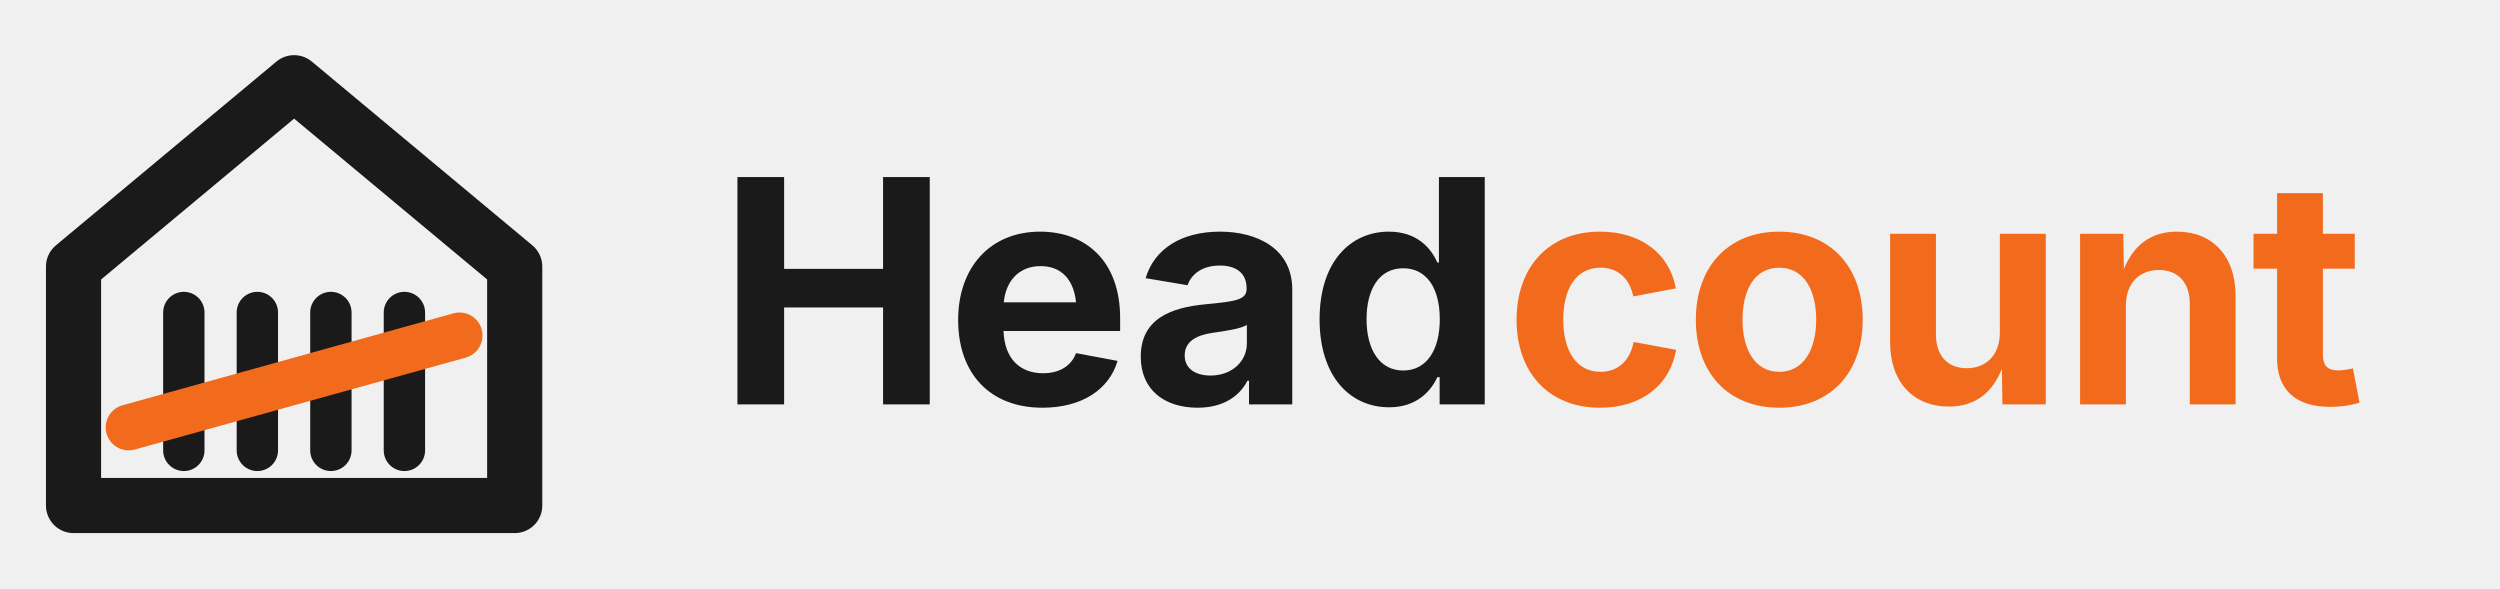
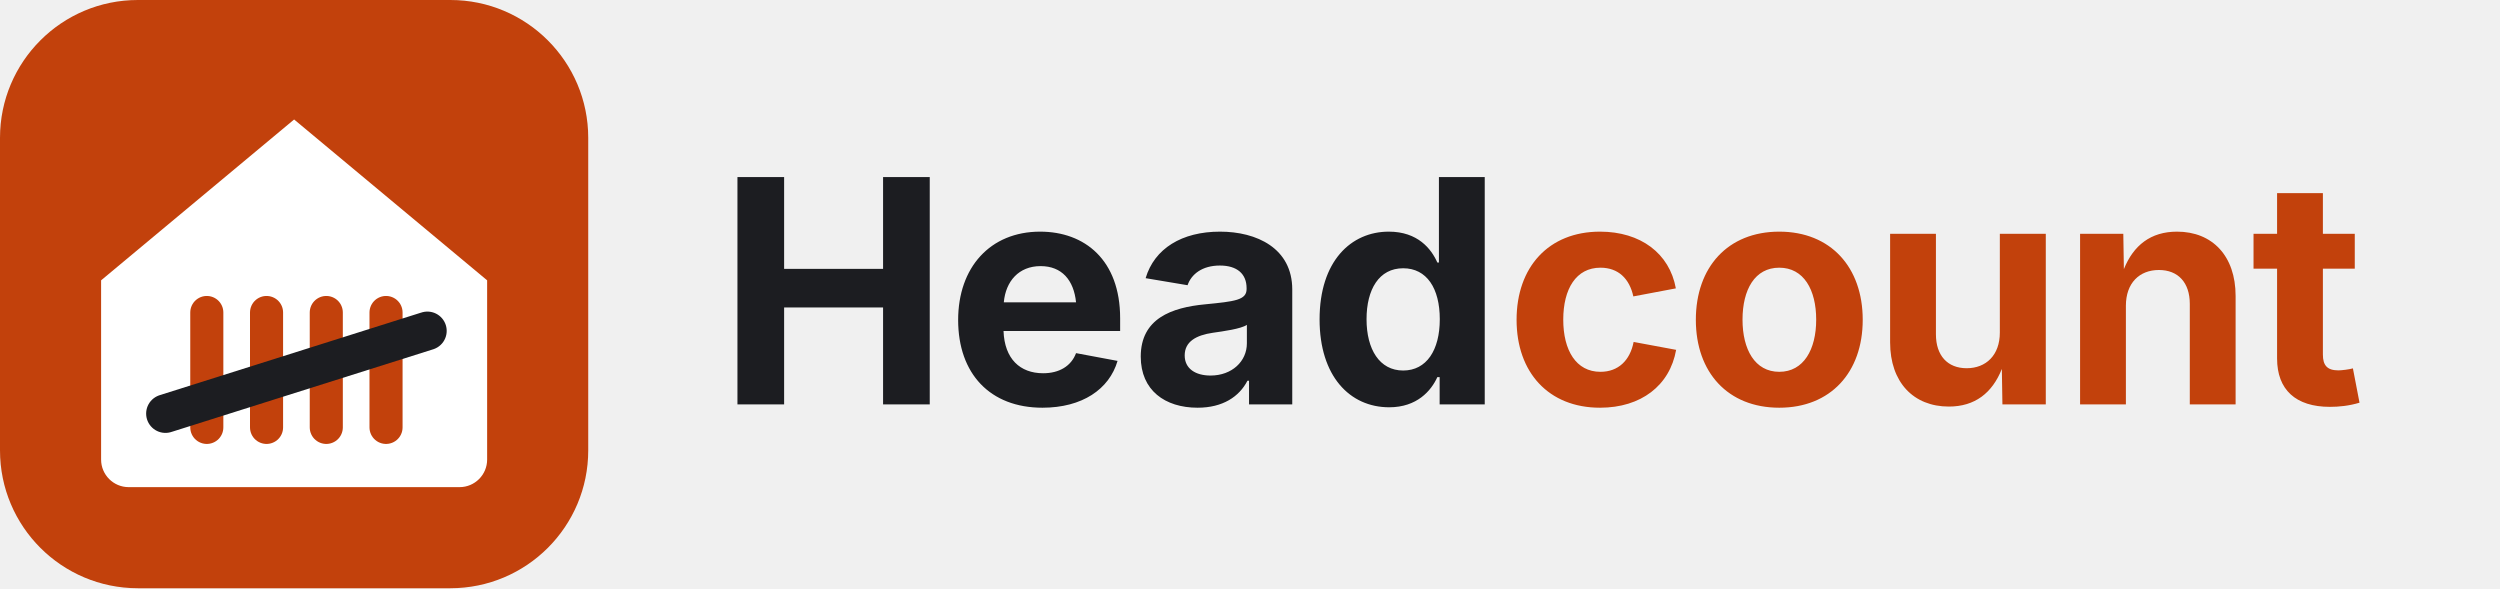
<svg xmlns="http://www.w3.org/2000/svg" viewBox="0 0 272 64" role="img" aria-label="Headcount">
-   <g fill="none" stroke-linecap="round" stroke-linejoin="round">
-     <path d="M8 29 32 9l24 20v26H8z" stroke="#1A1A1A" stroke-width="6" />
-     <path d="M20 34v15M28 34v15M36 34v15M44 34v15" stroke="#1A1A1A" stroke-width="4.5" />
-     <path d="M14 46.5 50 36.5" stroke="#F26B1D" stroke-width="5" />
+   <rect width="64" height="64" rx="15" fill="#C2410C" />
+   <path d="M11 30.5 32 13l21 17.5V50a3 3 0 0 1-3 3H14a3 3 0 0 1-3-3z" fill="#FFFFFF" />
+   <g fill="none" stroke-linecap="round">
+     <path d="M22.5 34v12.5M29 34v12.5M35.5 34v12.5M42 34v12.5" stroke="#C2410C" stroke-width="3.6" />
+     <path d="M18 45 46.5 36" stroke="#1C1D21" stroke-width="4.2" />
  </g>
-   <text x="78" y="44" font-family="Inter, ui-sans-serif, system-ui, -apple-system, &quot;Segoe UI&quot;, Roboto, Helvetica, Arial, sans-serif" font-size="34" font-weight="700" letter-spacing="-0.5" fill="#1A1A1A">Head<tspan fill="#F26B1D">count</tspan>
+   <text x="78" y="44" font-family="Inter, ui-sans-serif, system-ui, -apple-system, &quot;Segoe UI&quot;, Roboto, Helvetica, Arial, sans-serif" font-size="34" font-weight="700" letter-spacing="-0.5" fill="#1C1D21">Head<tspan fill="#C2410C">count</tspan>
  </text>
</svg>
